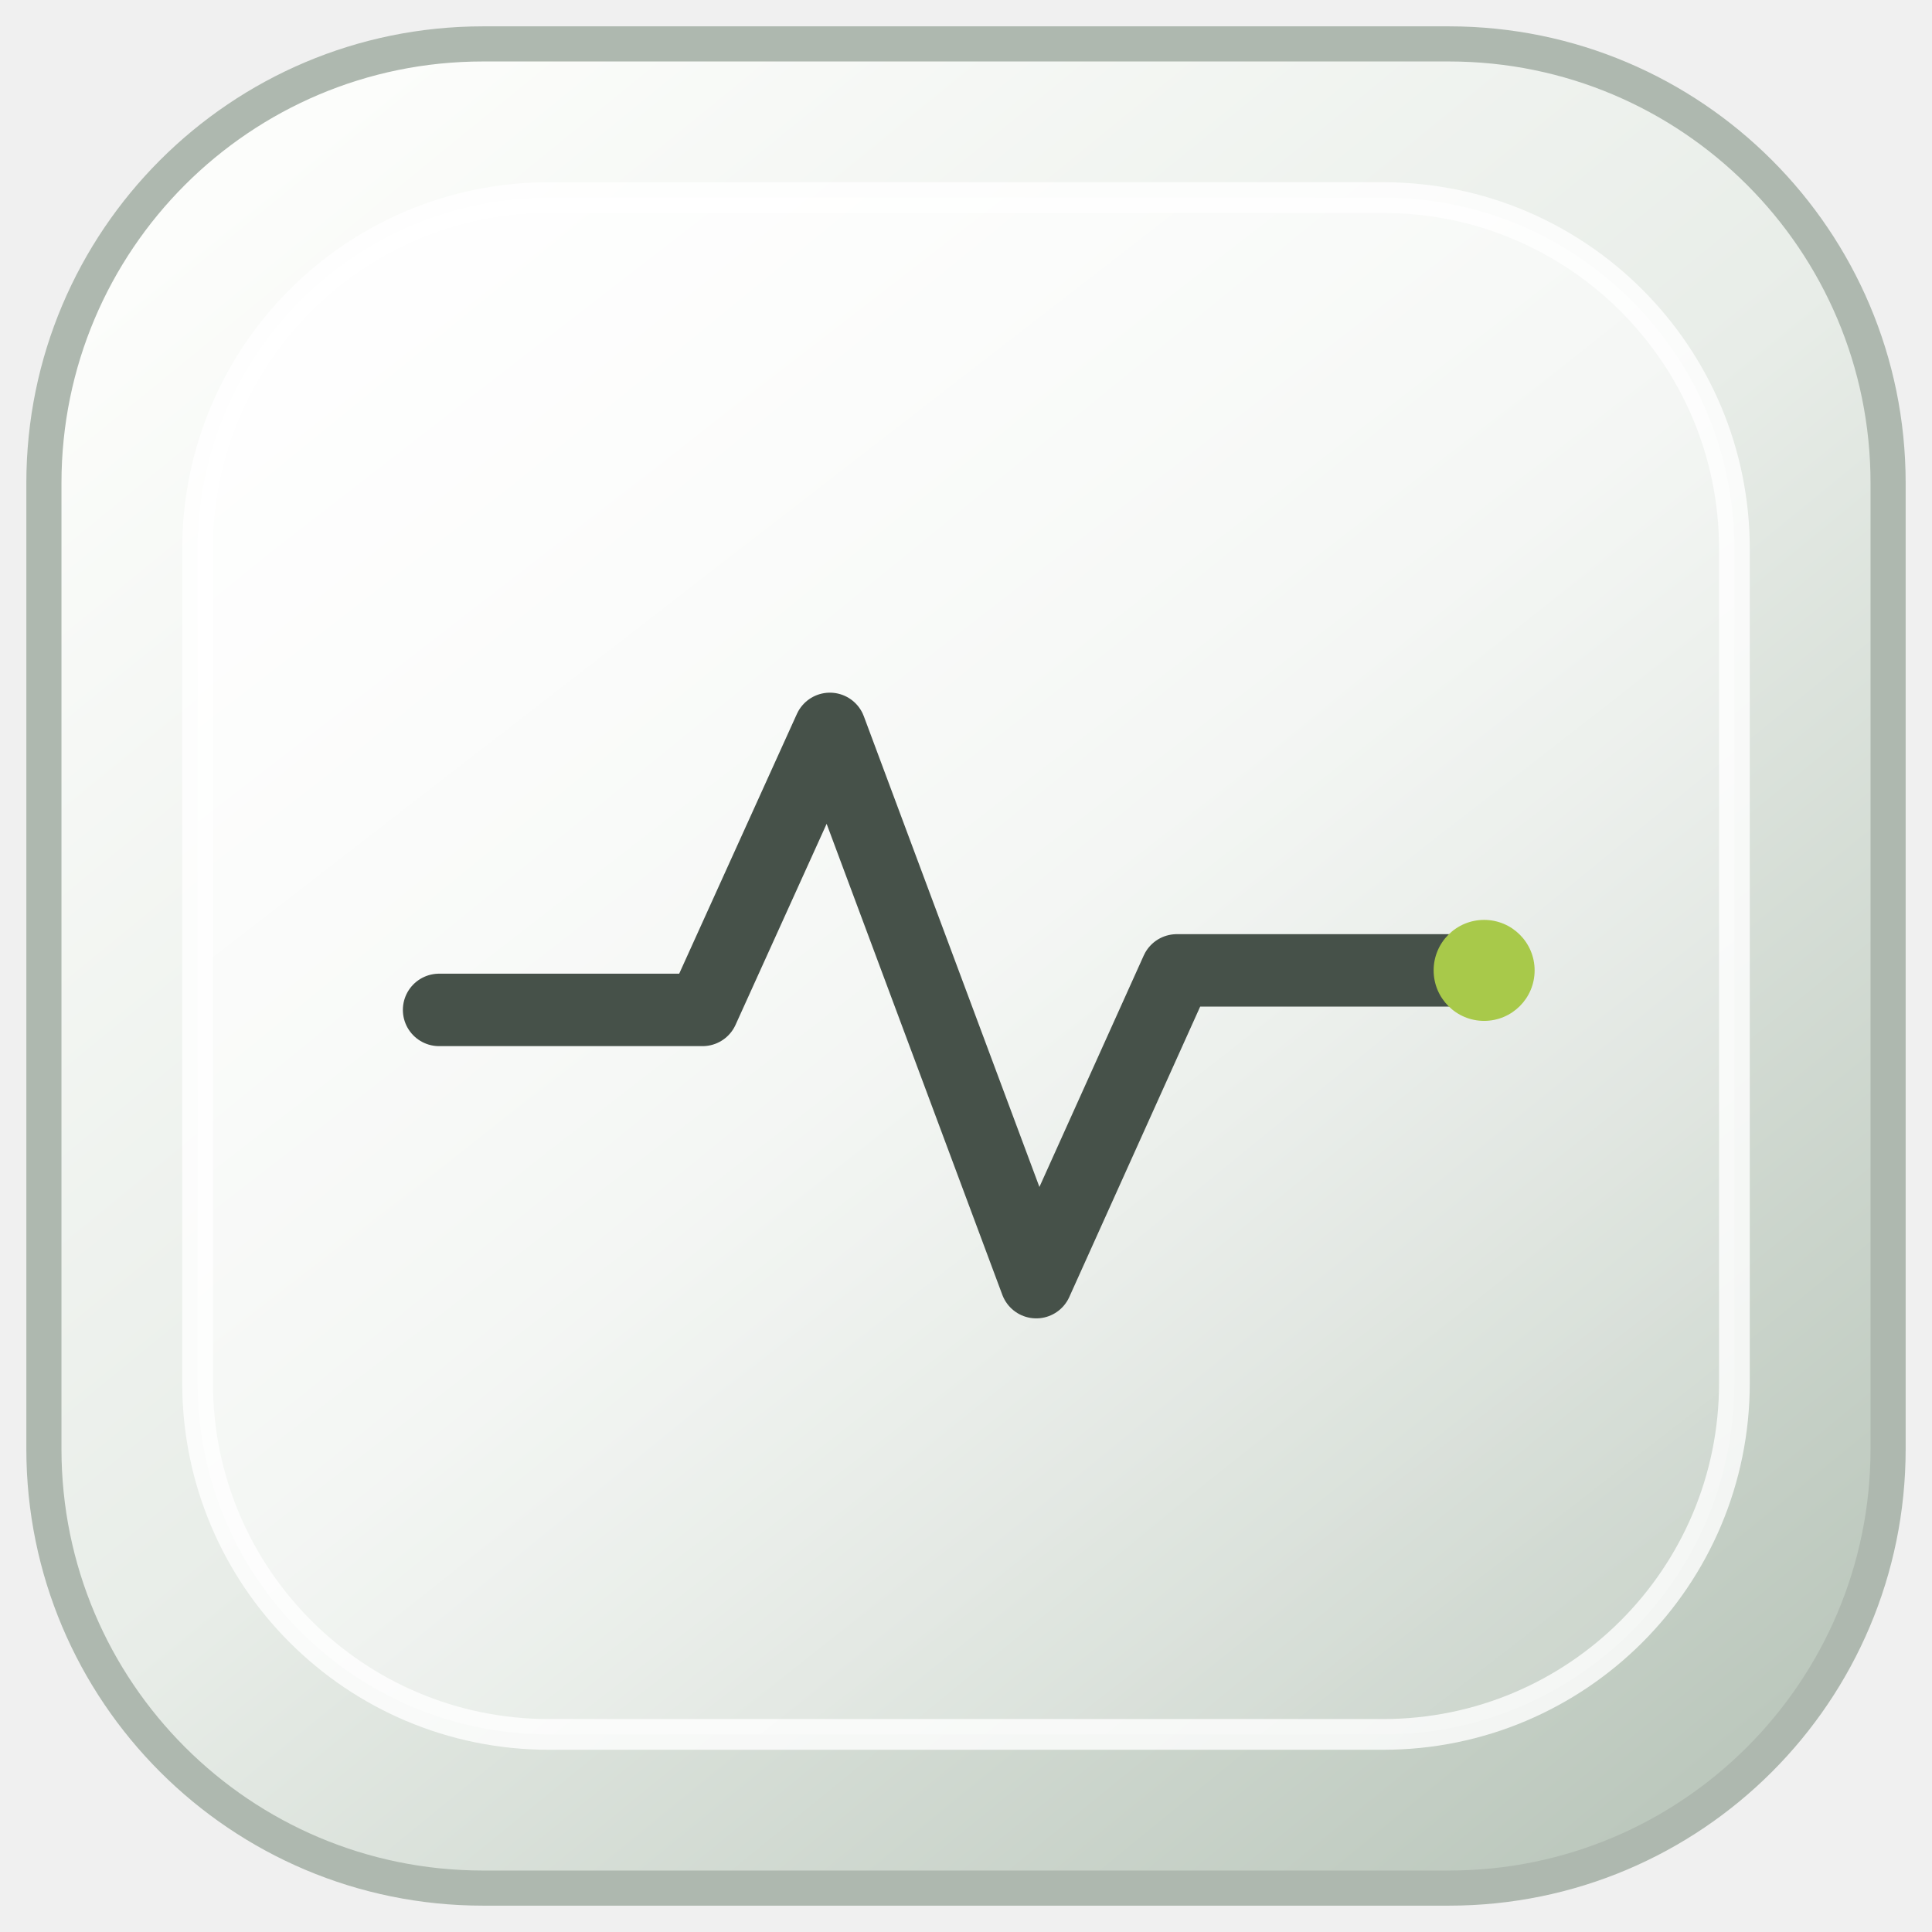
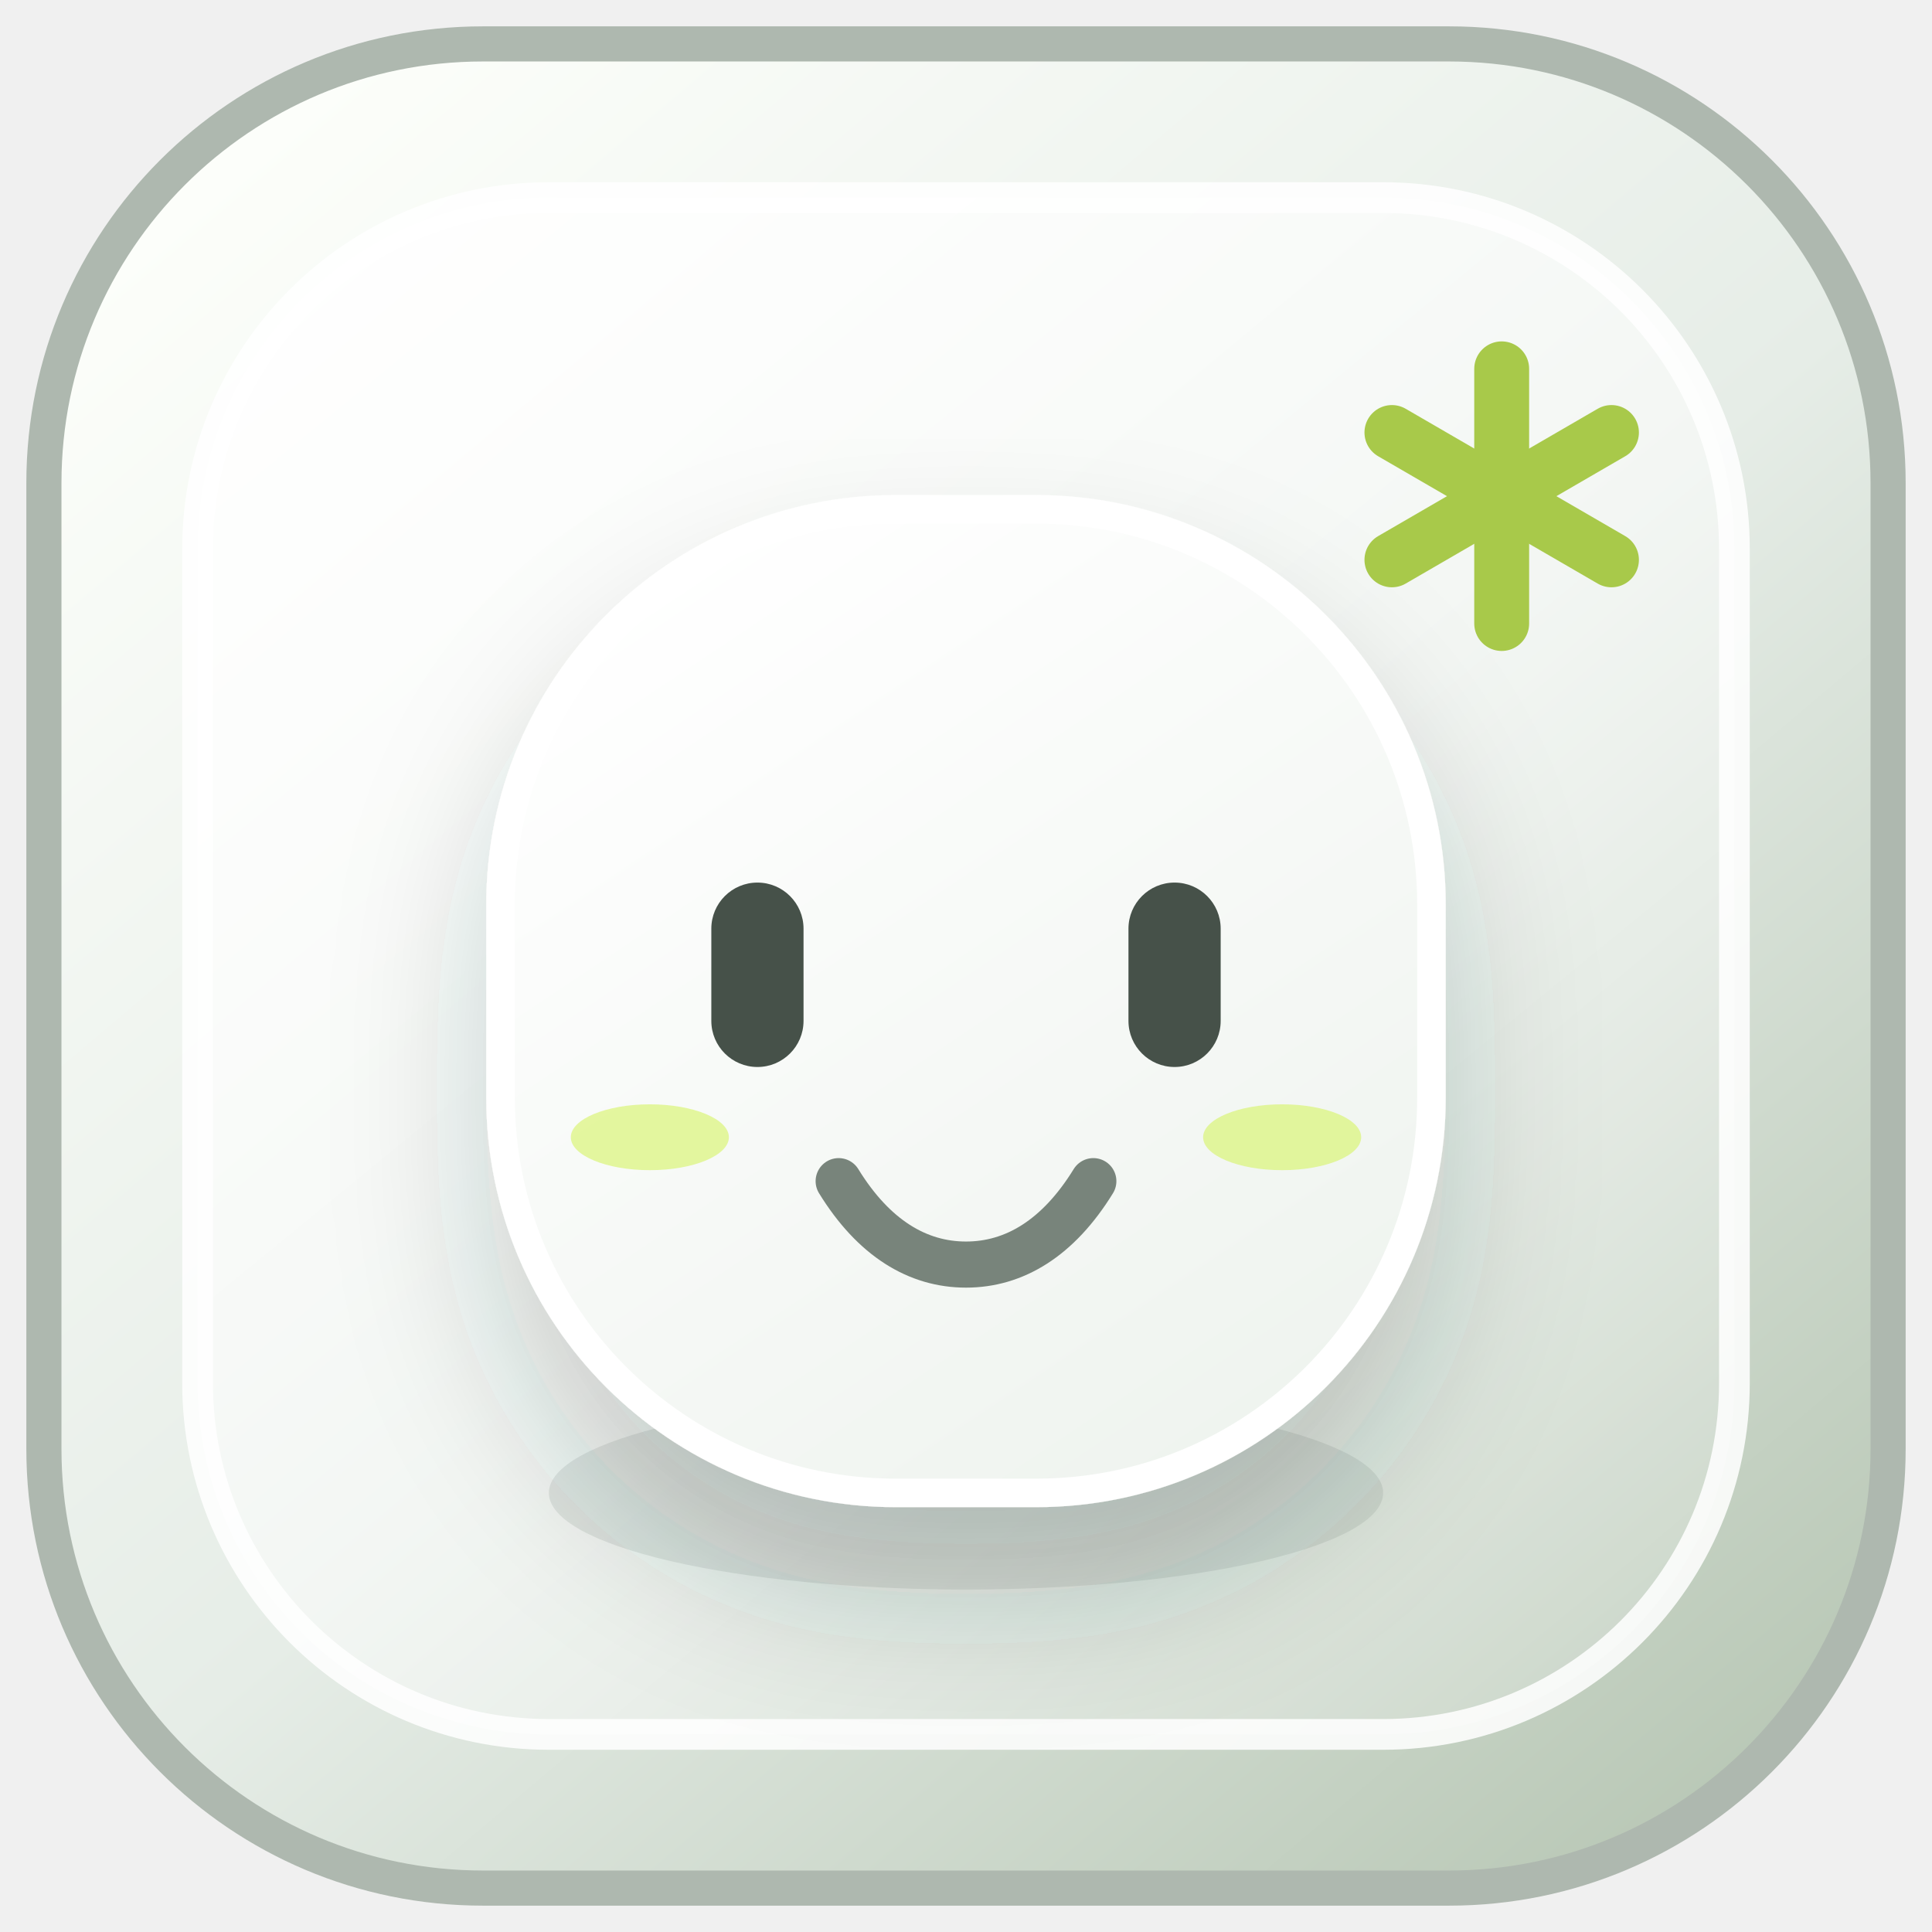
- <svg xmlns="http://www.w3.org/2000/svg" width="44" height="44" viewBox="0 0 44 44" fill="none" role="img" aria-label="Alive">
+ <svg xmlns="http://www.w3.org/2000/svg" width="44" height="44" viewBox="0 0 44 44" fill="none" role="img" aria-label="Alive Friendly Keeper">
  <defs>
-     <linearGradient id="shell" x1="7" y1="3" x2="38" y2="41" gradientUnits="userSpaceOnUse">
-       <stop stop-color="#FCFDFB" />
-       <stop offset="0.5" stop-color="#E8EDE8" />
-       <stop offset="1" stop-color="#BCC8BD" />
+     <linearGradient id="shell" x1="6" y1="3" x2="39" y2="42" gradientUnits="userSpaceOnUse">
+       <stop stop-color="#FCFEFA" />
+       <stop offset="0.52" stop-color="#E6EDE7" />
+       <stop offset="1" stop-color="#B8C7B5" />
    </linearGradient>
-     <linearGradient id="glass" x1="10" y1="7" x2="34" y2="38" gradientUnits="userSpaceOnUse">
-       <stop stop-color="white" stop-opacity="0.82" />
-       <stop offset="1" stop-color="white" stop-opacity="0.18" />
+     <linearGradient id="glass" x1="9" y1="6" x2="36" y2="39" gradientUnits="userSpaceOnUse">
+       <stop stop-color="white" stop-opacity="0.84" />
+       <stop offset="1" stop-color="white" stop-opacity="0.2" />
    </linearGradient>
-     <radialGradient id="glow" cx="0" cy="0" r="1" gradientTransform="translate(8 39) rotate(-39) scale(28)">
-       <stop stop-color="#D7F468" stop-opacity="0.8" />
+     <linearGradient id="keeper" x1="15" y1="13" x2="29" y2="34" gradientUnits="userSpaceOnUse">
+       <stop stop-color="white" />
+       <stop offset="1" stop-color="#EEF3EE" />
+     </linearGradient>
+     <radialGradient id="glow" cx="0" cy="0" r="1" gradientTransform="translate(36 38) rotate(-135) scale(20)">
+       <stop stop-color="#D7F468" stop-opacity="0.82" />
      <stop offset="1" stop-color="#D7F468" stop-opacity="0" />
    </radialGradient>
+     <filter id="keeperShadow" x="7" y="8" width="30" height="33" filterUnits="userSpaceOnUse">
+       <feDropShadow dx="0" dy="2" stdDeviation="1.7" flood-color="#304034" flood-opacity="0.2" />
+     </filter>
  </defs>
  <rect x="1" y="1" width="42" height="42" rx="10" fill="url(#shell)" stroke="#AEB8AF" stroke-width="0.8" />
  <rect x="1" y="1" width="42" height="42" rx="10" fill="url(#glow)" />
-   <rect x="4.5" y="4.5" width="35" height="35" rx="8" fill="url(#glass)" stroke="white" stroke-opacity="0.8" stroke-width="0.7" />
-   <path d="M10 23H16L18.9 16.6L23.6 29.2L26.8 22.1H33.8" stroke="#465149" stroke-width="1.65" stroke-linecap="round" stroke-linejoin="round" />
-   <circle cx="33.8" cy="22.1" r="1.15" fill="#A8C94A" />
+   <rect x="4.5" y="4.5" width="35" height="35" rx="8" fill="url(#glass)" stroke="white" stroke-opacity="0.86" stroke-width="0.7" />
+   <ellipse cx="22" cy="34" rx="9.5" ry="2.2" fill="#627066" fill-opacity="0.14" />
+   <g filter="url(#keeperShadow)">
+     <rect x="11.4" y="11.6" width="21.2" height="22.4" rx="9" fill="url(#keeper)" stroke="white" stroke-width="0.65" />
+   </g>
+   <rect x="16.2" y="20.1" width="2.1" height="4.2" rx="1.05" fill="#465149" />
+   <rect x="25.7" y="20.1" width="2.1" height="4.2" rx="1.05" fill="#465149" />
+   <ellipse cx="14.8" cy="25.9" rx="1.8" ry="0.75" fill="#D7F468" fill-opacity="0.62" />
+   <ellipse cx="29.2" cy="25.9" rx="1.8" ry="0.75" fill="#D7F468" fill-opacity="0.62" />
+   <path d="M19.1 26.9C19.9 28.2 20.9 28.8 22 28.8C23.1 28.8 24.1 28.2 24.9 26.9" stroke="#78847B" stroke-width="1.05" stroke-linecap="round" />
+   <g stroke="#A8C94A" stroke-width="1.25" stroke-linecap="round">
+     <path d="M34.2 8.4V14.2" />
+     <path d="M31.7 9.85L36.7 12.75" />
+     <path d="M36.7 9.85L31.7 12.75" />
+   </g>
</svg>
